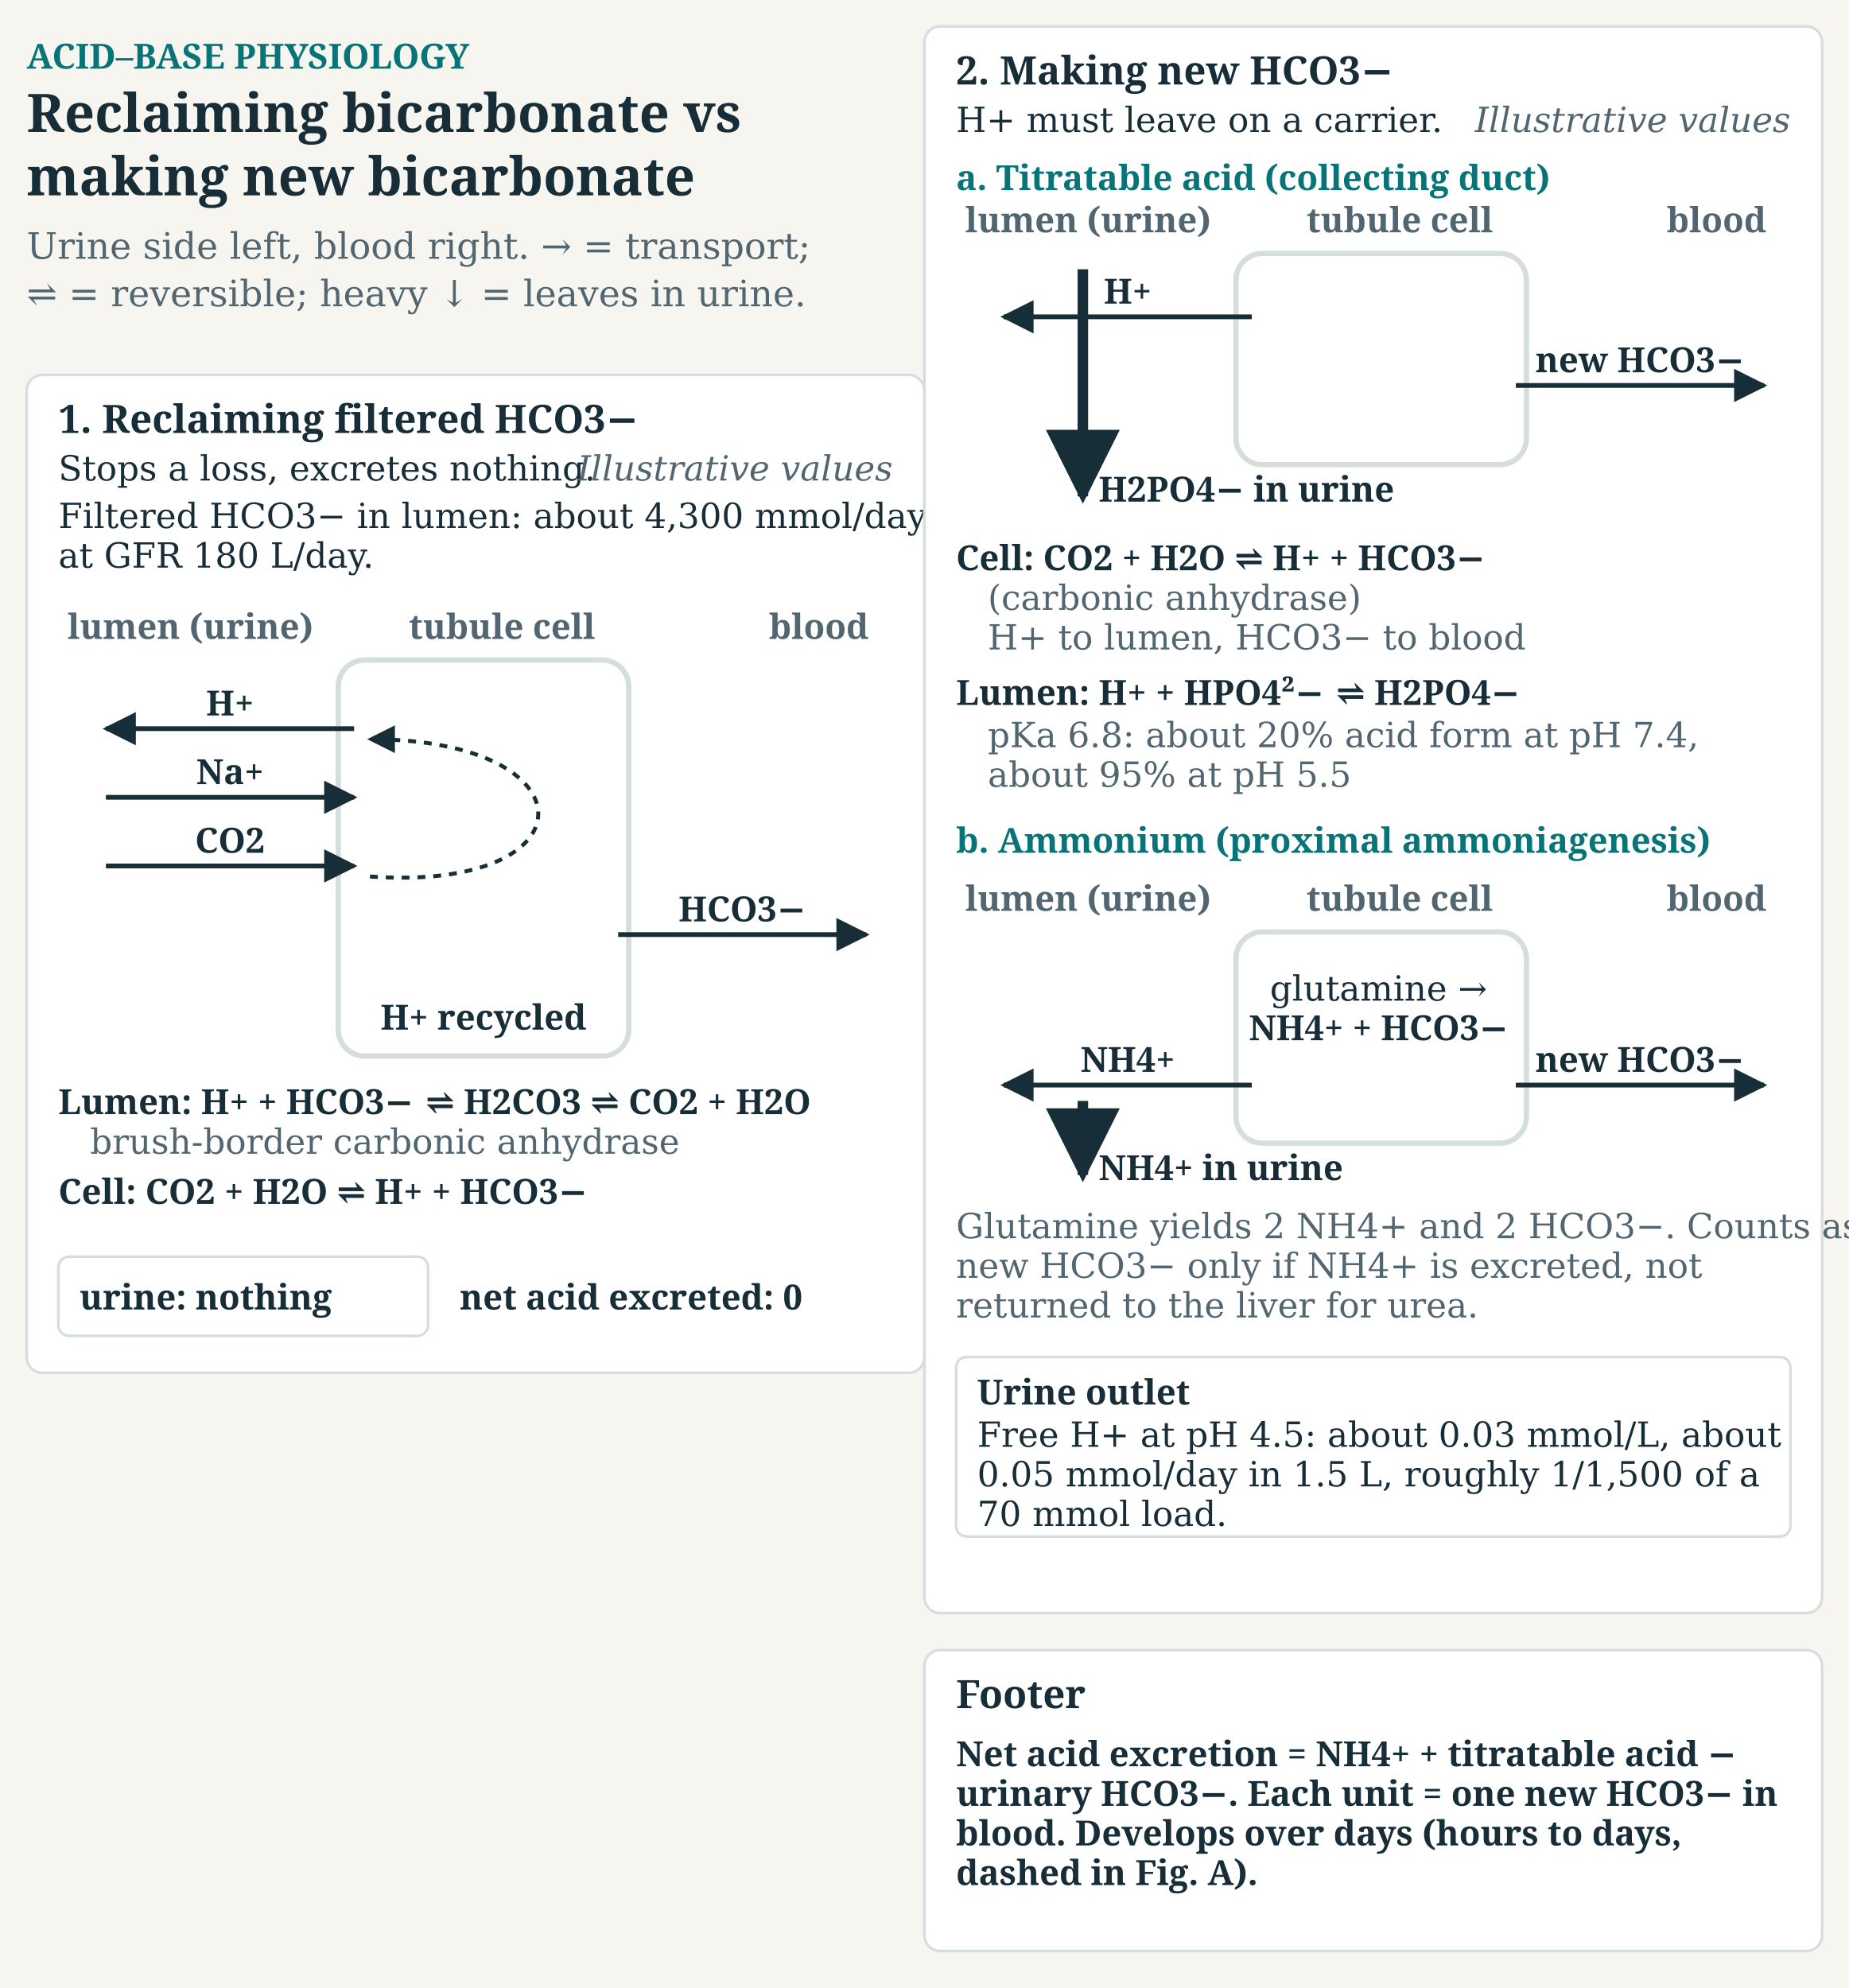
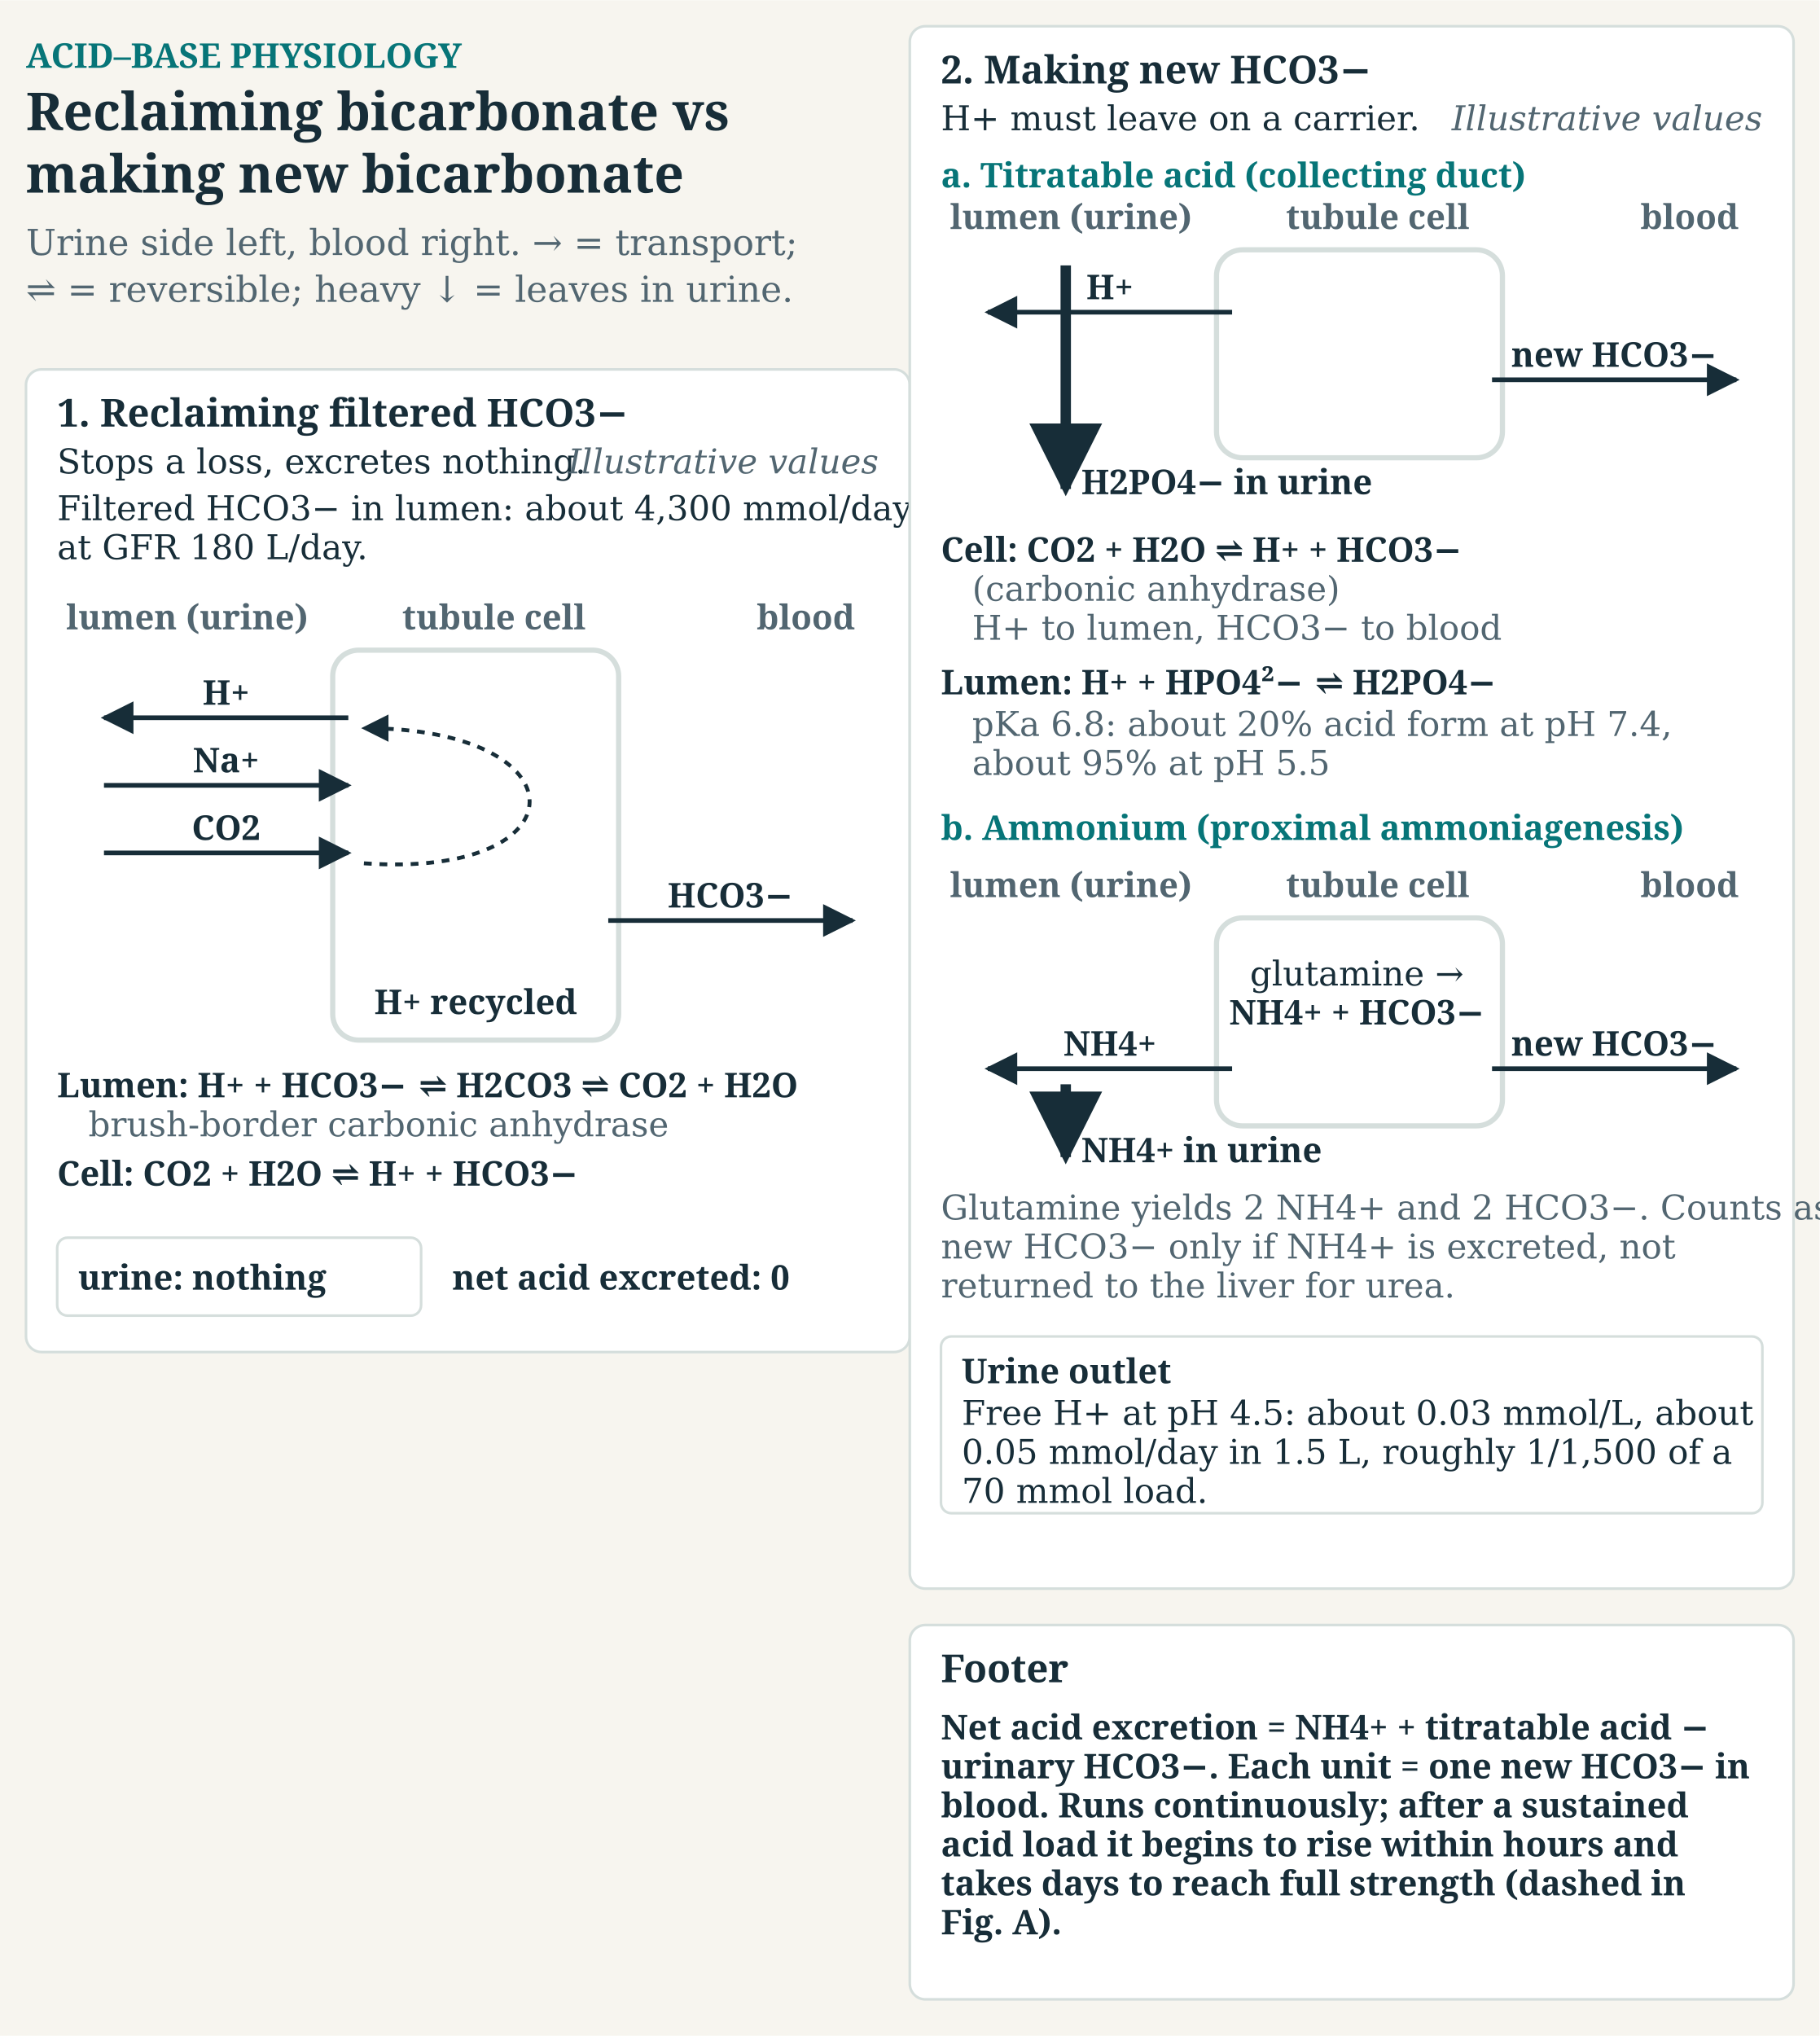
- <svg xmlns="http://www.w3.org/2000/svg" class="diagram-print" viewBox="0 0 700 753" width="6.9in" height="7.42in" role="img" aria-labelledby="fig-r8-04-renal-bicarbonate-print-title" aria-describedby="fig-r8-04-renal-bicarbonate-print-desc">
+ <svg xmlns="http://www.w3.org/2000/svg" class="diagram-print" viewBox="0 0 700 783" width="6.9in" height="7.72in" role="img" aria-labelledby="fig-r8-04-renal-bicarbonate-print-title" aria-describedby="fig-r8-04-renal-bicarbonate-print-desc">
  <style>text{font-family:Literata,'DejaVu Serif',Georgia,serif}text[font-weight='700']{font-family:Fraunces,Literata,Georgia,serif}.t-ink{fill:var(--fig-ink,#172d38)}.s-ink{stroke:var(--fig-ink,#172d38);fill:none}.f-ink{fill:var(--fig-ink,#172d38)}.t-muted{fill:var(--fig-muted,#526671)}.s-muted{stroke:var(--fig-muted,#526671);fill:none}.f-muted{fill:var(--fig-muted,#526671)}.t-teal{fill:var(--fig-teal,#077578)}.s-teal{stroke:var(--fig-teal,#077578);fill:none}.f-teal{fill:var(--fig-teal,#077578)}.t-red{fill:var(--fig-red,#af4639)}.s-red{stroke:var(--fig-red,#af4639);fill:none}.f-red{fill:var(--fig-red,#af4639)}.t-gold{fill:var(--fig-gold,#996613)}.s-gold{stroke:var(--fig-gold,#996613);fill:none}.f-gold{fill:var(--fig-gold,#996613)}.t-rule{fill:var(--fig-rule,#d5dedc)}.s-rule{stroke:var(--fig-rule,#d5dedc);fill:none}.f-rule{fill:var(--fig-rule,#d5dedc)}.bg{fill:var(--fig-canvas,#f7f5ef)}.pn{fill:var(--fig-panel,#ffffff);stroke:var(--fig-rule,#d5dedc)}.hatch{fill:url(#fig-r8-04-renal-bicarbonate-print-h)}</style>
  <defs>
    <marker id="fig-r8-04-renal-bicarbonate-print-ar" viewBox="0 0 10 10" refX="9" refY="5" markerWidth="7" markerHeight="7" orient="auto-start-reverse">
      <path d="M0,0L10,5L0,10z" class="f-ink" />
    </marker>
    <pattern id="fig-r8-04-renal-bicarbonate-print-h" width="7" height="7" patternUnits="userSpaceOnUse" patternTransform="rotate(45)">
      <line x1="0" y1="0" x2="0" y2="7" class="s-gold" stroke-width="2.5" />
    </pattern>
  </defs>
-   <rect class="bg" width="700" height="753" />
+   <rect class="bg" width="700" height="783" />
  <g transform="translate(10,10)">
    <text x="0" y="16" font-size="13.14" text-anchor="start" font-weight="700" class="t-teal">ACID–BASE PHYSIOLOGY</text>
    <text x="0" y="40" font-size="20.14" text-anchor="start" font-weight="700" class="t-ink">Reclaiming bicarbonate vs</text>
    <text x="0" y="64" font-size="20.14" text-anchor="start" font-weight="700" class="t-ink">making new bicarbonate</text>
    <text x="0" y="88" font-size="13.78" text-anchor="start" font-weight="400" class="t-muted">Urine side left, blood right. → = transport;</text>
    <text x="0" y="106" font-size="13.78" text-anchor="start" font-weight="400" class="t-muted">⇌ = reversible; heavy ↓ = leaves in urine.</text>
  </g>
  <g transform="translate(10,142)">
    <rect x="0" y="0" width="340" height="378" rx="6" class="pn" />
    <text x="12" y="22" font-size="14.84" text-anchor="start" font-weight="700" class="t-ink">1. Reclaiming filtered HCO3−</text>
    <text x="12" y="40" font-size="13.14" text-anchor="start" font-weight="400" class="t-ink">Stops a loss, excretes nothing.</text>
    <text x="328" y="40" font-size="13.14" text-anchor="end" font-weight="400" font-style="italic" class="t-muted">Illustrative values</text>
    <text x="12" y="58" font-size="13.14" text-anchor="start" font-weight="400" class="t-ink">Filtered HCO3− in lumen: about 4,300 mmol/day</text>
    <text x="12" y="73" font-size="13.14" text-anchor="start" font-weight="400" class="t-ink">at GFR 180 L/day.</text>
    <rect x="118" y="108" width="110" height="150" rx="10" class="pn" stroke-width="2" />
    <text x="62" y="100" font-size="13.14" text-anchor="middle" font-weight="700" class="t-muted">lumen (urine)</text>
    <text x="180" y="100" font-size="13.14" text-anchor="middle" font-weight="700" class="t-muted">tubule cell</text>
    <text x="300" y="100" font-size="13.14" text-anchor="middle" font-weight="700" class="t-muted">blood</text>
    <line x1="124" y1="134" x2="30" y2="134" class="s-ink" stroke-width="1.8" marker-end="url(#fig-r8-04-renal-bicarbonate-print-ar)" />
    <text x="77.0" y="129" font-size="13.14" text-anchor="middle" font-weight="700" class="t-ink">H+</text>
    <line x1="30" y1="160" x2="124" y2="160" class="s-ink" stroke-width="1.8" marker-end="url(#fig-r8-04-renal-bicarbonate-print-ar)" />
    <text x="77.0" y="155" font-size="13.14" text-anchor="middle" font-weight="700" class="t-ink">Na+</text>
    <line x1="30" y1="186" x2="124" y2="186" class="s-ink" stroke-width="1.8" marker-end="url(#fig-r8-04-renal-bicarbonate-print-ar)" />
    <text x="77.0" y="181" font-size="13.14" text-anchor="middle" font-weight="700" class="t-ink">CO2</text>
    <line x1="224" y1="212" x2="318" y2="212" class="s-ink" stroke-width="1.8" marker-end="url(#fig-r8-04-renal-bicarbonate-print-ar)" />
    <text x="271.0" y="207" font-size="13.14" text-anchor="middle" font-weight="700" class="t-ink">HCO3−</text>
    <path d="M130,190 C215,196 215,138 130,138" class="s-ink" stroke-width="1.5" stroke-dasharray="3 3" marker-end="url(#fig-r8-04-renal-bicarbonate-print-ar)" />
    <text x="173" y="248" font-size="13.14" text-anchor="middle" font-weight="700" class="t-ink">H+ recycled</text>
    <text x="12" y="280" font-size="13.14" text-anchor="start" font-weight="700" class="t-ink">Lumen: H+ + HCO3− ⇌ H2CO3 ⇌ CO2 + H2O</text>
    <text x="24" y="295" font-size="13.14" text-anchor="start" font-weight="400" class="t-muted">brush-border carbonic anhydrase</text>
    <text x="12" y="314" font-size="13.14" text-anchor="start" font-weight="700" class="t-ink">Cell: CO2 + H2O ⇌ H+ + HCO3−</text>
    <rect x="12" y="334" width="140" height="30" rx="4" class="pn" />
    <text x="20" y="354" font-size="13.14" text-anchor="start" font-weight="700" class="t-ink">urine: nothing</text>
    <text x="164" y="354" font-size="13.14" text-anchor="start" font-weight="700" class="t-ink">net acid excreted: 0</text>
  </g>
  <g transform="translate(350,10)">
    <rect x="0" y="0" width="340" height="601" rx="6" class="pn" />
    <text x="12" y="22" font-size="14.84" text-anchor="start" font-weight="700" class="t-ink">2. Making new HCO3−</text>
    <text x="12" y="40" font-size="13.14" text-anchor="start" font-weight="400" class="t-ink">H+ must leave on a carrier.</text>
    <text x="328" y="40" font-size="13.14" text-anchor="end" font-weight="400" font-style="italic" class="t-muted">Illustrative values</text>
    <text x="12" y="62" font-size="13.14" text-anchor="start" font-weight="700" class="t-teal">a. Titratable acid (collecting duct)</text>
    <rect x="118" y="86" width="110" height="80" rx="10" class="pn" stroke-width="2" />
    <text x="62" y="78" font-size="13.14" text-anchor="middle" font-weight="700" class="t-muted">lumen (urine)</text>
    <text x="180" y="78" font-size="13.14" text-anchor="middle" font-weight="700" class="t-muted">tubule cell</text>
    <text x="300" y="78" font-size="13.14" text-anchor="middle" font-weight="700" class="t-muted">blood</text>
    <line x1="124" y1="110" x2="30" y2="110" class="s-ink" stroke-width="1.8" marker-end="url(#fig-r8-04-renal-bicarbonate-print-ar)" />
    <text x="77.0" y="105" font-size="13.14" text-anchor="middle" font-weight="700" class="t-ink">H+</text>
    <line x1="224" y1="136" x2="318" y2="136" class="s-ink" stroke-width="1.8" marker-end="url(#fig-r8-04-renal-bicarbonate-print-ar)" />
    <text x="271.0" y="131" font-size="13.14" text-anchor="middle" font-weight="700" class="t-ink">new HCO3−</text>
    <line x1="60" y1="92" x2="60" y2="178" class="s-ink" stroke-width="4" marker-end="url(#fig-r8-04-renal-bicarbonate-print-ar)" />
    <text x="66" y="180" font-size="13.14" text-anchor="start" font-weight="700" class="t-ink">H2PO4− in urine</text>
    <text x="12" y="206" font-size="13.14" text-anchor="start" font-weight="700" class="t-ink">Cell: CO2 + H2O ⇌ H+ + HCO3−</text>
    <text x="24" y="221" font-size="13.14" text-anchor="start" font-weight="400" class="t-muted">(carbonic anhydrase)</text>
    <text x="24" y="236" font-size="13.14" text-anchor="start" font-weight="400" class="t-muted">H+ to lumen, HCO3− to blood</text>
    <text x="12" y="257" font-size="13.14" text-anchor="start" font-weight="700" class="t-ink">Lumen: H+ + HPO4²− ⇌ H2PO4−</text>
    <text x="24" y="273" font-size="13.14" text-anchor="start" font-weight="400" class="t-muted">pKa 6.8: about 20% acid form at pH 7.4,</text>
    <text x="24" y="288" font-size="13.14" text-anchor="start" font-weight="400" class="t-muted">about 95% at pH 5.5</text>
    <text x="12" y="313" font-size="13.14" text-anchor="start" font-weight="700" class="t-teal">b. Ammonium (proximal ammoniagenesis)</text>
    <rect x="118" y="343" width="110" height="80" rx="10" class="pn" stroke-width="2" />
    <text x="62" y="335" font-size="13.14" text-anchor="middle" font-weight="700" class="t-muted">lumen (urine)</text>
    <text x="180" y="335" font-size="13.14" text-anchor="middle" font-weight="700" class="t-muted">tubule cell</text>
    <text x="300" y="335" font-size="13.14" text-anchor="middle" font-weight="700" class="t-muted">blood</text>
    <text x="172" y="369" font-size="13.14" text-anchor="middle" font-weight="400" class="t-ink">glutamine →</text>
    <text x="172" y="384" font-size="13.14" text-anchor="middle" font-weight="700" class="t-ink">NH4+ + HCO3−</text>
    <line x1="124" y1="401" x2="30" y2="401" class="s-ink" stroke-width="1.8" marker-end="url(#fig-r8-04-renal-bicarbonate-print-ar)" />
    <text x="77.0" y="396" font-size="13.14" text-anchor="middle" font-weight="700" class="t-ink">NH4+</text>
    <line x1="224" y1="401" x2="318" y2="401" class="s-ink" stroke-width="1.8" marker-end="url(#fig-r8-04-renal-bicarbonate-print-ar)" />
    <text x="271.0" y="396" font-size="13.14" text-anchor="middle" font-weight="700" class="t-ink">new HCO3−</text>
    <line x1="60" y1="407" x2="60" y2="435" class="s-ink" stroke-width="4" marker-end="url(#fig-r8-04-renal-bicarbonate-print-ar)" />
    <text x="66" y="437" font-size="13.14" text-anchor="start" font-weight="700" class="t-ink">NH4+ in urine</text>
    <text x="12" y="459" font-size="13.14" text-anchor="start" font-weight="400" class="t-muted">Glutamine yields 2 NH4+ and 2 HCO3−. Counts as</text>
    <text x="12" y="474" font-size="13.14" text-anchor="start" font-weight="400" class="t-muted">new HCO3− only if NH4+ is excreted, not</text>
    <text x="12" y="489" font-size="13.14" text-anchor="start" font-weight="400" class="t-muted">returned to the liver for urea.</text>
    <rect x="12" y="504" width="316" height="68" rx="4" class="pn" />
    <text x="20" y="522" font-size="13.14" text-anchor="start" font-weight="700" class="t-ink">Urine outlet</text>
    <text x="20" y="538" font-size="13.14" text-anchor="start" font-weight="400" class="t-ink">Free H+ at pH 4.5: about 0.03 mmol/L, about</text>
    <text x="20" y="553" font-size="13.14" text-anchor="start" font-weight="400" class="t-ink">0.05 mmol/day in 1.5 L, roughly 1/1,500 of a</text>
    <text x="20" y="568" font-size="13.14" text-anchor="start" font-weight="400" class="t-ink">70 mmol load.</text>
  </g>
  <g transform="translate(350,625)">
-     <rect x="0" y="0" width="340" height="114" rx="6" class="pn" />
+     <rect x="0" y="0" width="340" height="144" rx="6" class="pn" />
    <text x="12" y="22" font-size="14.84" text-anchor="start" font-weight="700" class="t-ink">Footer</text>
    <text x="12" y="44" font-size="13.14" text-anchor="start" font-weight="700" class="t-ink">Net acid excretion = NH4+ + titratable acid −</text>
    <text x="12" y="59" font-size="13.14" text-anchor="start" font-weight="700" class="t-ink">urinary HCO3−. Each unit = one new HCO3− in</text>
-     <text x="12" y="74" font-size="13.14" text-anchor="start" font-weight="700" class="t-ink">blood. Develops over days (hours to days,</text>
-     <text x="12" y="89" font-size="13.14" text-anchor="start" font-weight="700" class="t-ink">dashed in Fig. A).</text>
+     <text x="12" y="74" font-size="13.14" text-anchor="start" font-weight="700" class="t-ink">blood. Runs continuously; after a sustained</text>
+     <text x="12" y="89" font-size="13.14" text-anchor="start" font-weight="700" class="t-ink">acid load it begins to rise within hours and</text>
+     <text x="12" y="104" font-size="13.14" text-anchor="start" font-weight="700" class="t-ink">takes days to reach full strength (dashed in</text>
+     <text x="12" y="119" font-size="13.14" text-anchor="start" font-weight="700" class="t-ink">Fig. A).</text>
  </g>
</svg>
